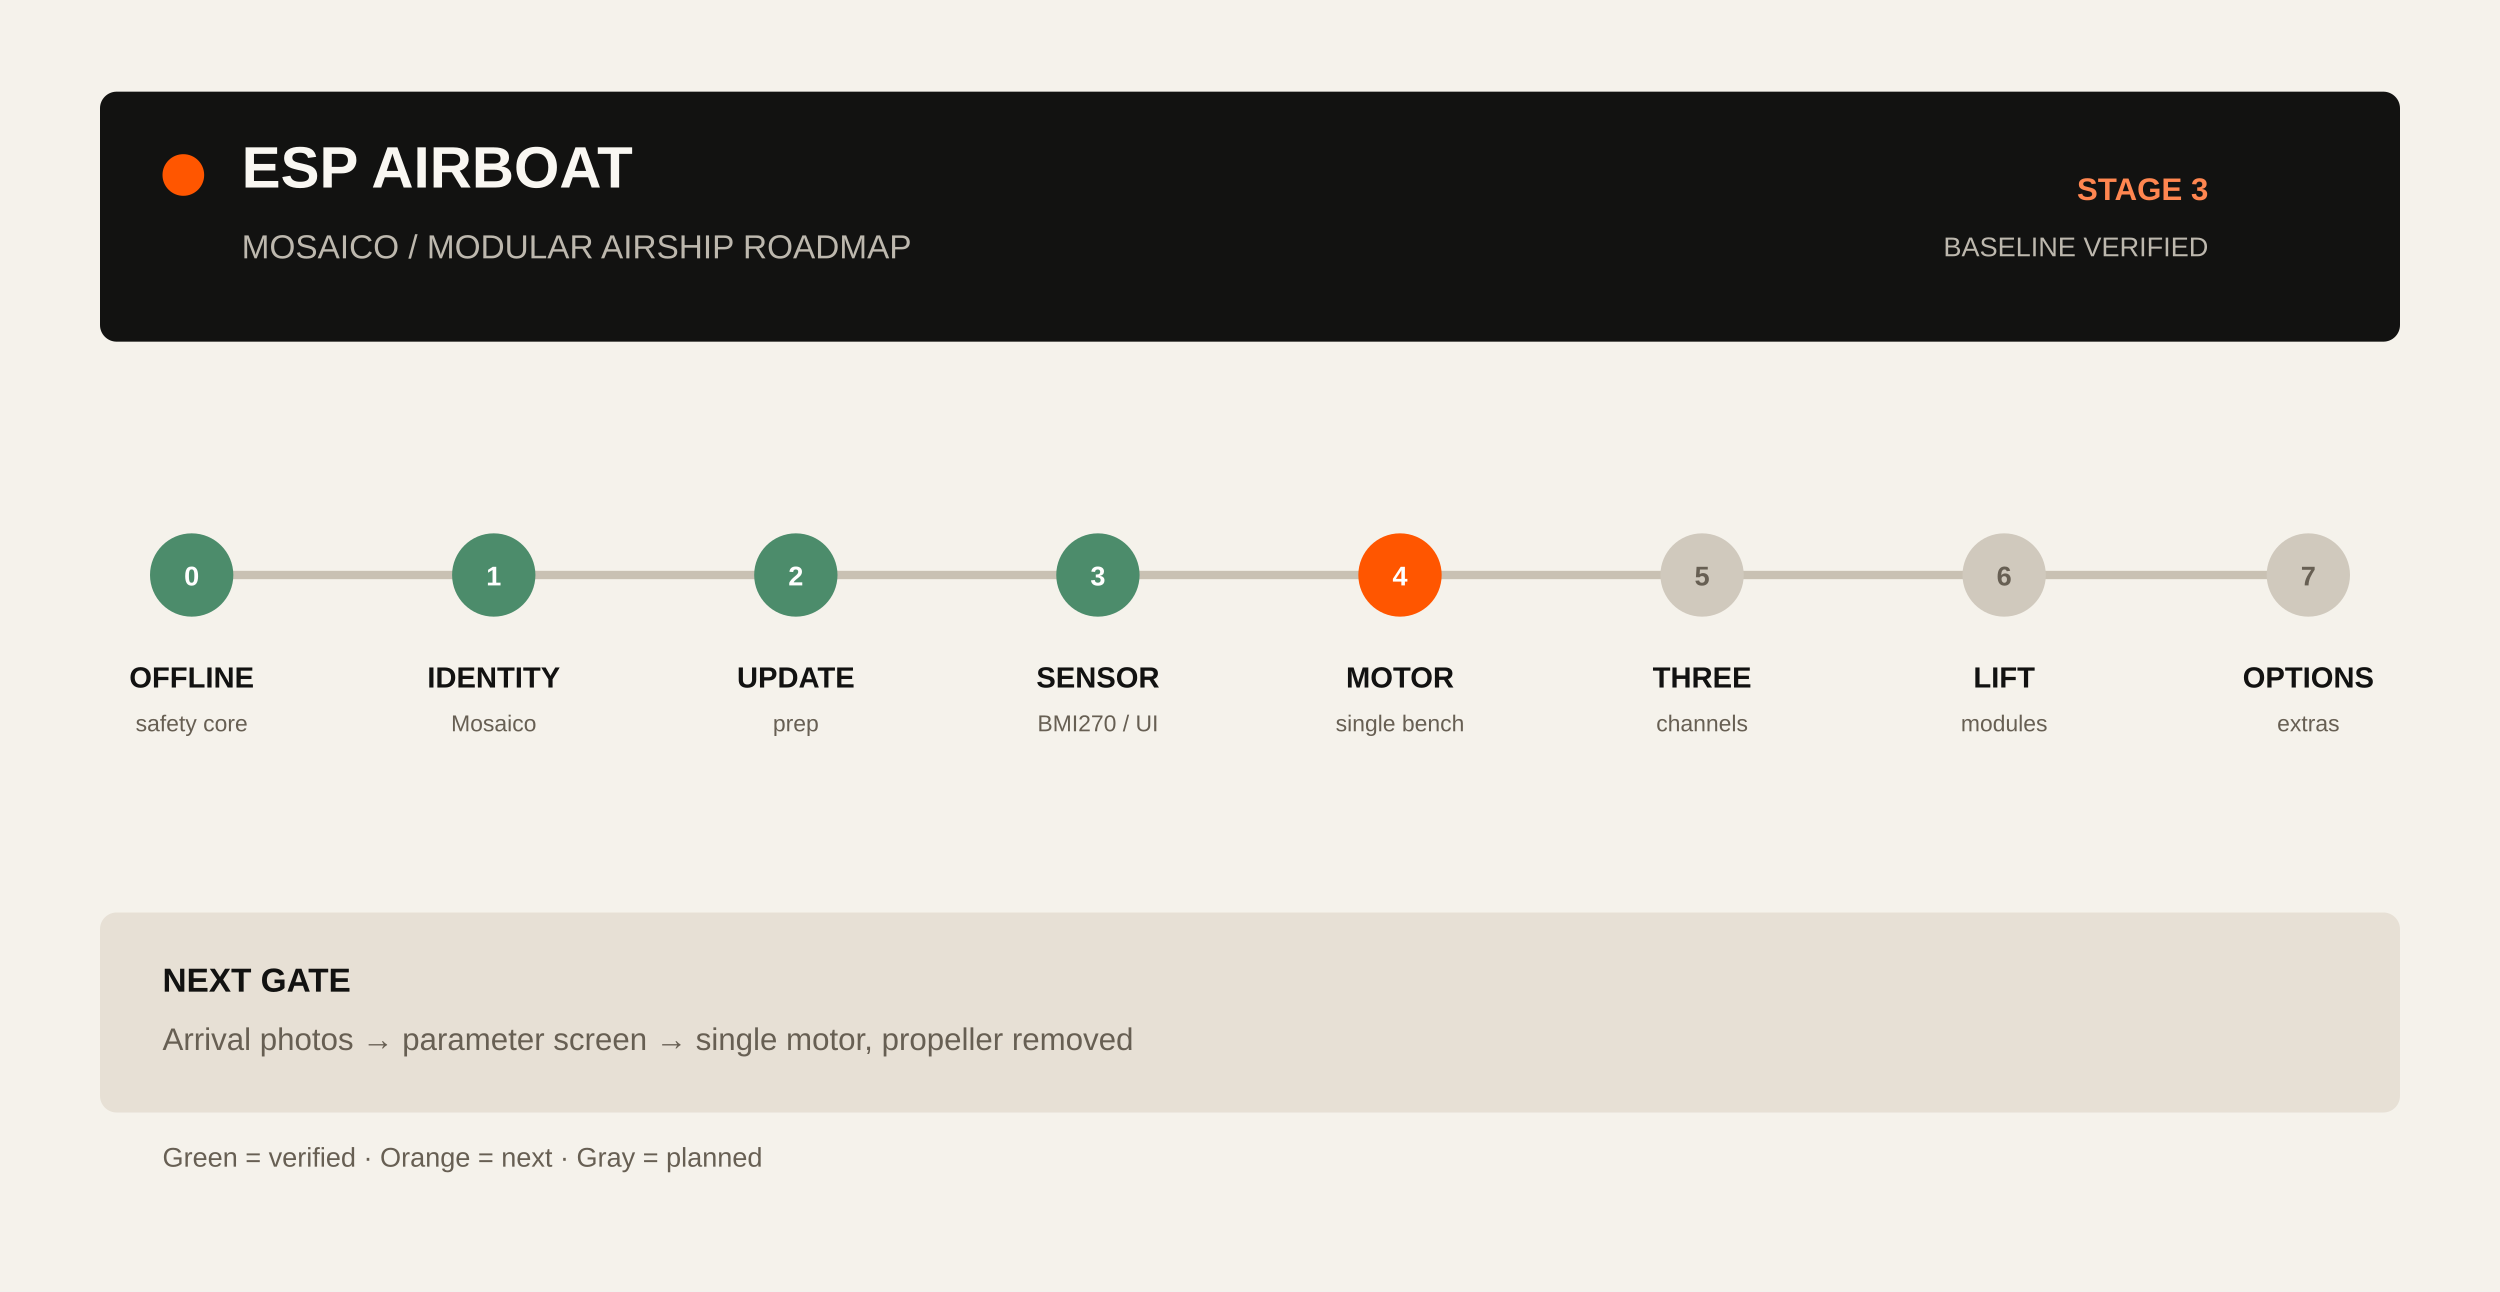
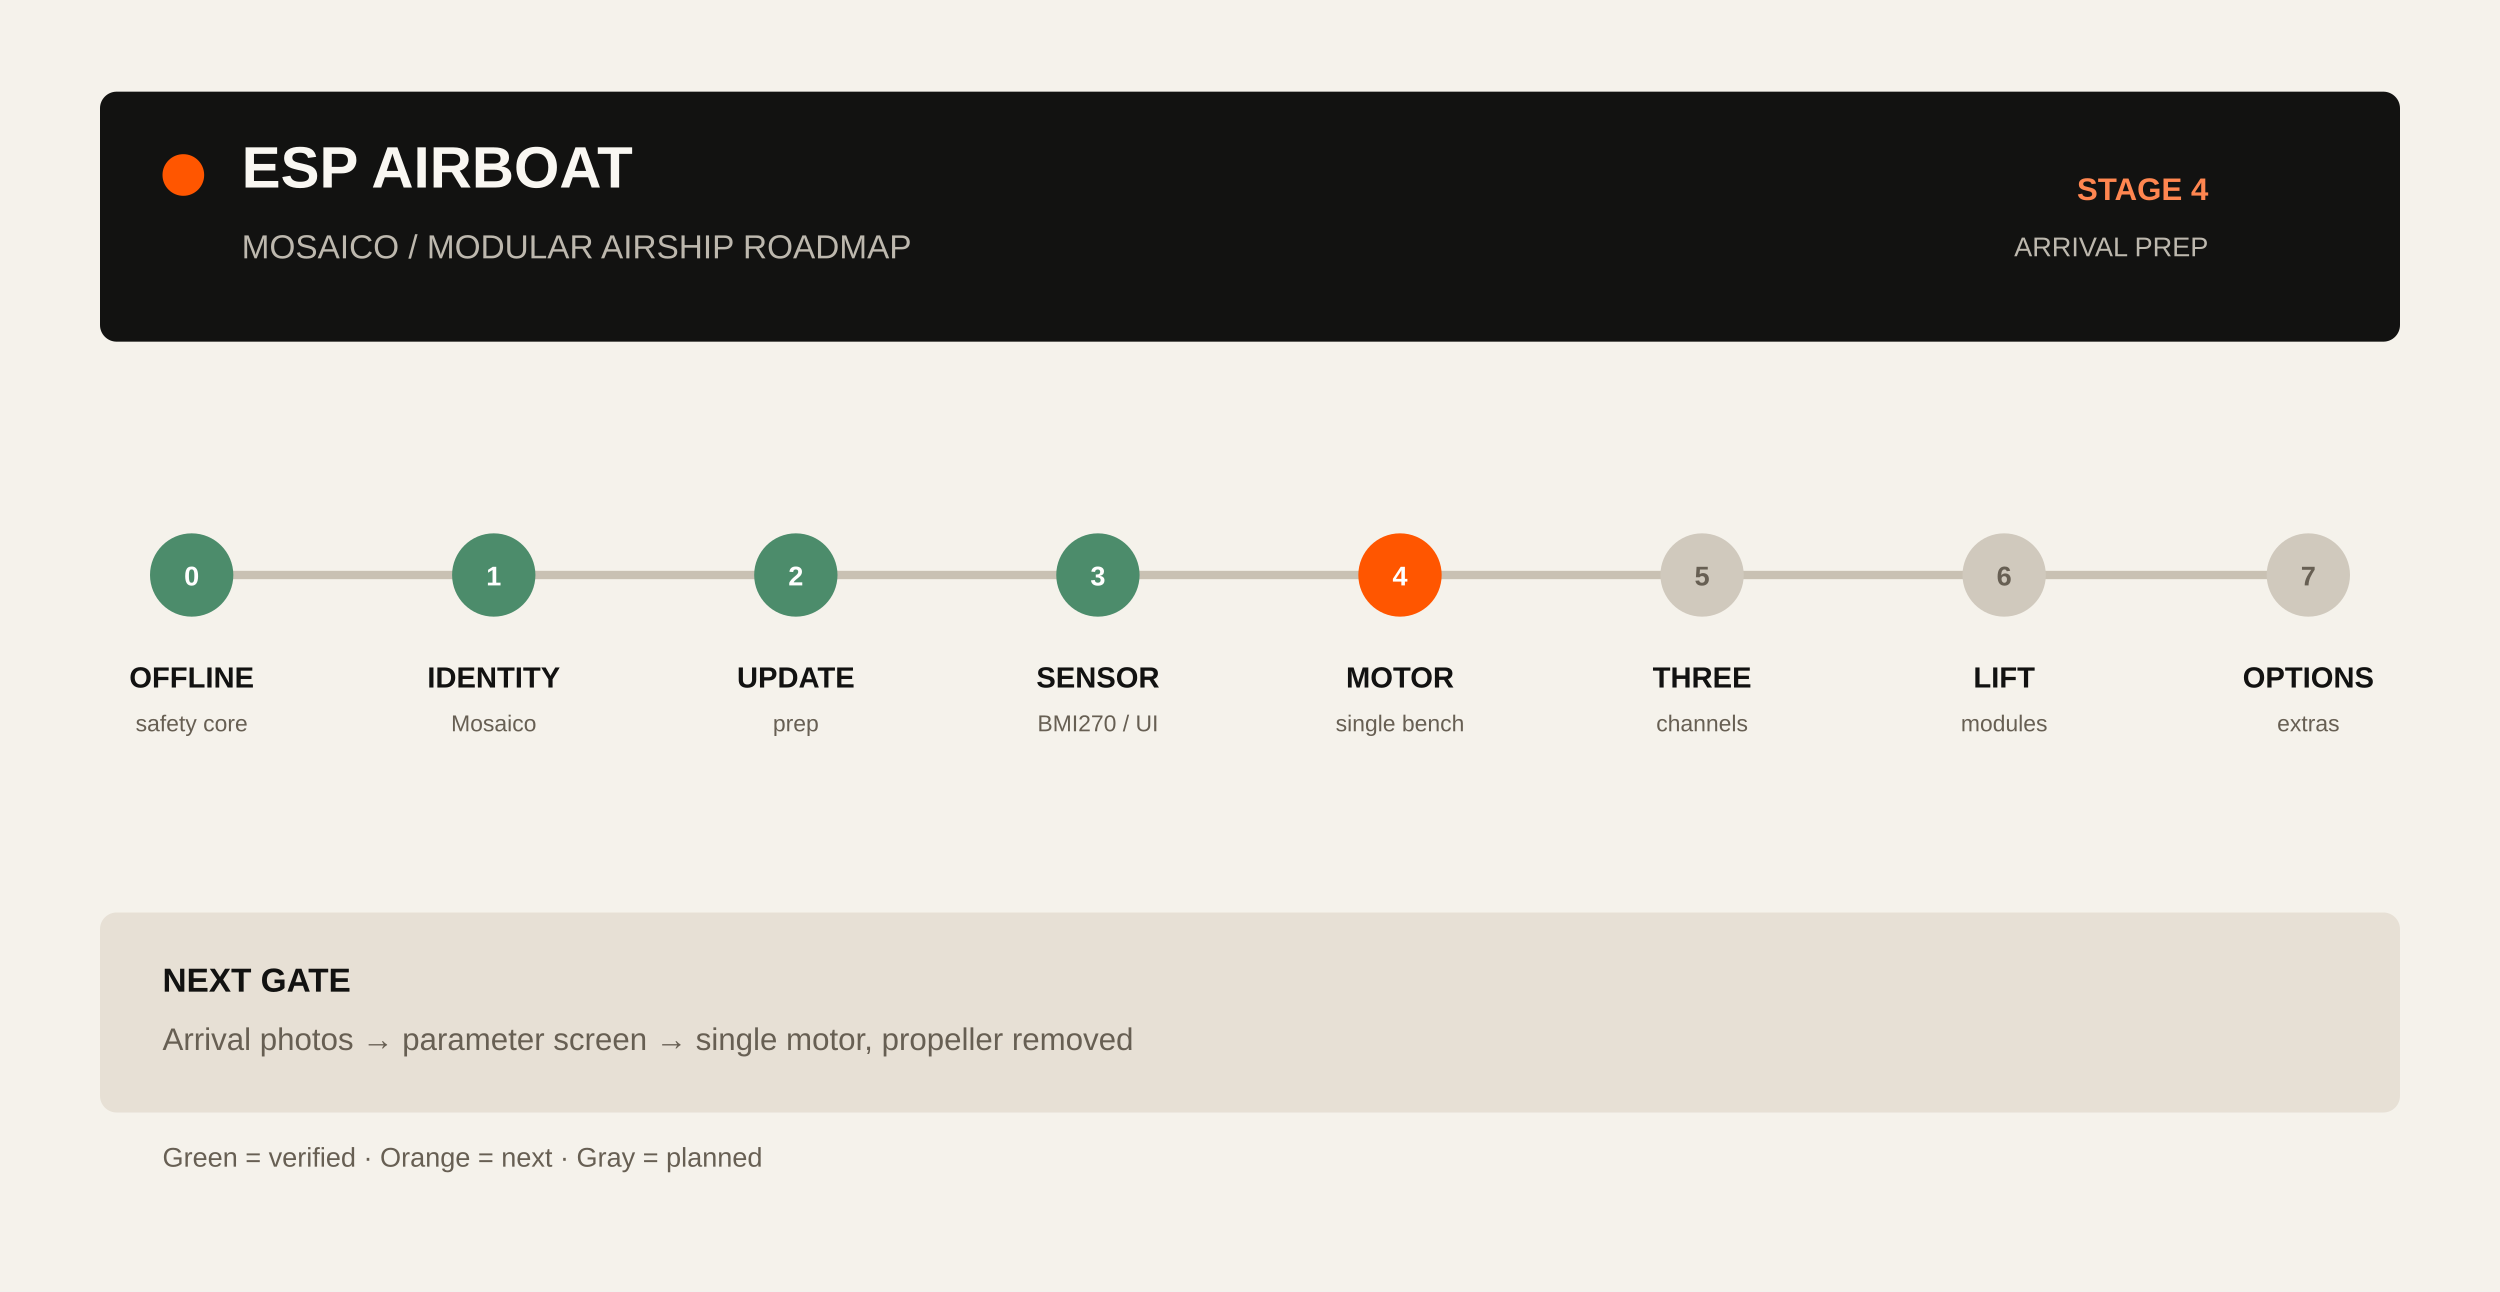
<svg xmlns="http://www.w3.org/2000/svg" viewBox="0 0 1200 620" role="img" aria-labelledby="title desc">
  <rect width="1200" height="620" fill="#f5f2eb" />
  <rect x="48" y="44" width="1104" height="120" rx="8" fill="#121211" />
  <circle cx="88" cy="84" r="10" fill="#ff5600" />
  <text x="116" y="90" font-family="Arial, sans-serif" font-size="28" font-weight="700" fill="#f9f7f2">ESP AIRBOAT</text>
  <text x="116" y="124" font-family="Arial, sans-serif" font-size="16" fill="#bdb8ae">MOSAICO / MODULAR AIRSHIP ROADMAP</text>
-   <text x="1060" y="96" text-anchor="end" font-family="Arial, sans-serif" font-size="15" font-weight="700" fill="#ff8650">STAGE 3</text>
-   <text x="1060" y="123" text-anchor="end" font-family="Arial, sans-serif" font-size="13" fill="#bdb8ae">BASELINE VERIFIED</text>
+   <text x="1060" y="96" text-anchor="end" font-family="Arial, sans-serif" font-size="15" font-weight="700" fill="#ff8650">STAGE 4</text>
+   <text x="1060" y="123" text-anchor="end" font-family="Arial, sans-serif" font-size="13" fill="#bdb8ae">ARRIVAL PREP</text>
  <path d="M92 276H1108" stroke="#c9c1b3" stroke-width="4" />
  <g font-family="Arial, sans-serif">
    <g fill="#4c8c6b">
      <circle cx="92" cy="276" r="20" />
      <circle cx="237" cy="276" r="20" />
      <circle cx="382" cy="276" r="20" />
      <circle cx="527" cy="276" r="20" />
    </g>
    <circle cx="672" cy="276" r="20" fill="#ff5600" />
    <g fill="#d0c9bd">
      <circle cx="817" cy="276" r="20" />
      <circle cx="962" cy="276" r="20" />
      <circle cx="1108" cy="276" r="20" />
    </g>
    <g text-anchor="middle" font-size="13" font-weight="700">
      <g fill="#fff">
        <text x="92" y="281">0</text>
        <text x="237" y="281">1</text>
        <text x="382" y="281">2</text>
        <text x="527" y="281">3</text>
        <text x="672" y="281">4</text>
      </g>
      <g fill="#675f53">
        <text x="817" y="281">5</text>
        <text x="962" y="281">6</text>
        <text x="1108" y="281">7</text>
      </g>
    </g>
    <g text-anchor="middle" fill="#121211">
      <text x="92" y="330" font-size="14" font-weight="700">OFFLINE</text>
      <text x="92" y="351" font-size="11" fill="#675f53">safety core</text>
      <text x="237" y="330" font-size="14" font-weight="700">IDENTITY</text>
      <text x="237" y="351" font-size="11" fill="#675f53">Mosaico</text>
      <text x="382" y="330" font-size="14" font-weight="700">UPDATE</text>
      <text x="382" y="351" font-size="11" fill="#675f53">prep</text>
      <text x="527" y="330" font-size="14" font-weight="700">SENSOR</text>
      <text x="527" y="351" font-size="11" fill="#675f53">BMI270 / UI</text>
      <text x="672" y="330" font-size="14" font-weight="700">MOTOR</text>
      <text x="672" y="351" font-size="11" fill="#675f53">single bench</text>
      <text x="817" y="330" font-size="14" font-weight="700">THREE</text>
      <text x="817" y="351" font-size="11" fill="#675f53">channels</text>
      <text x="962" y="330" font-size="14" font-weight="700">LIFT</text>
      <text x="962" y="351" font-size="11" fill="#675f53">modules</text>
      <text x="1108" y="330" font-size="14" font-weight="700">OPTIONS</text>
      <text x="1108" y="351" font-size="11" fill="#675f53">extras</text>
    </g>
  </g>
  <rect x="48" y="438" width="1104" height="96" rx="8" fill="#e7e0d5" />
  <text x="78" y="476" font-family="Arial, sans-serif" font-size="16" font-weight="700" fill="#121211">NEXT GATE</text>
  <text x="78" y="504" font-family="Arial, sans-serif" font-size="15" fill="#675f53">Arrival photos → parameter screen → single motor, propeller removed</text>
  <text x="78" y="560" font-family="Arial, sans-serif" font-size="13" fill="#675f53">Green = verified · Orange = next · Gray = planned</text>
</svg>
